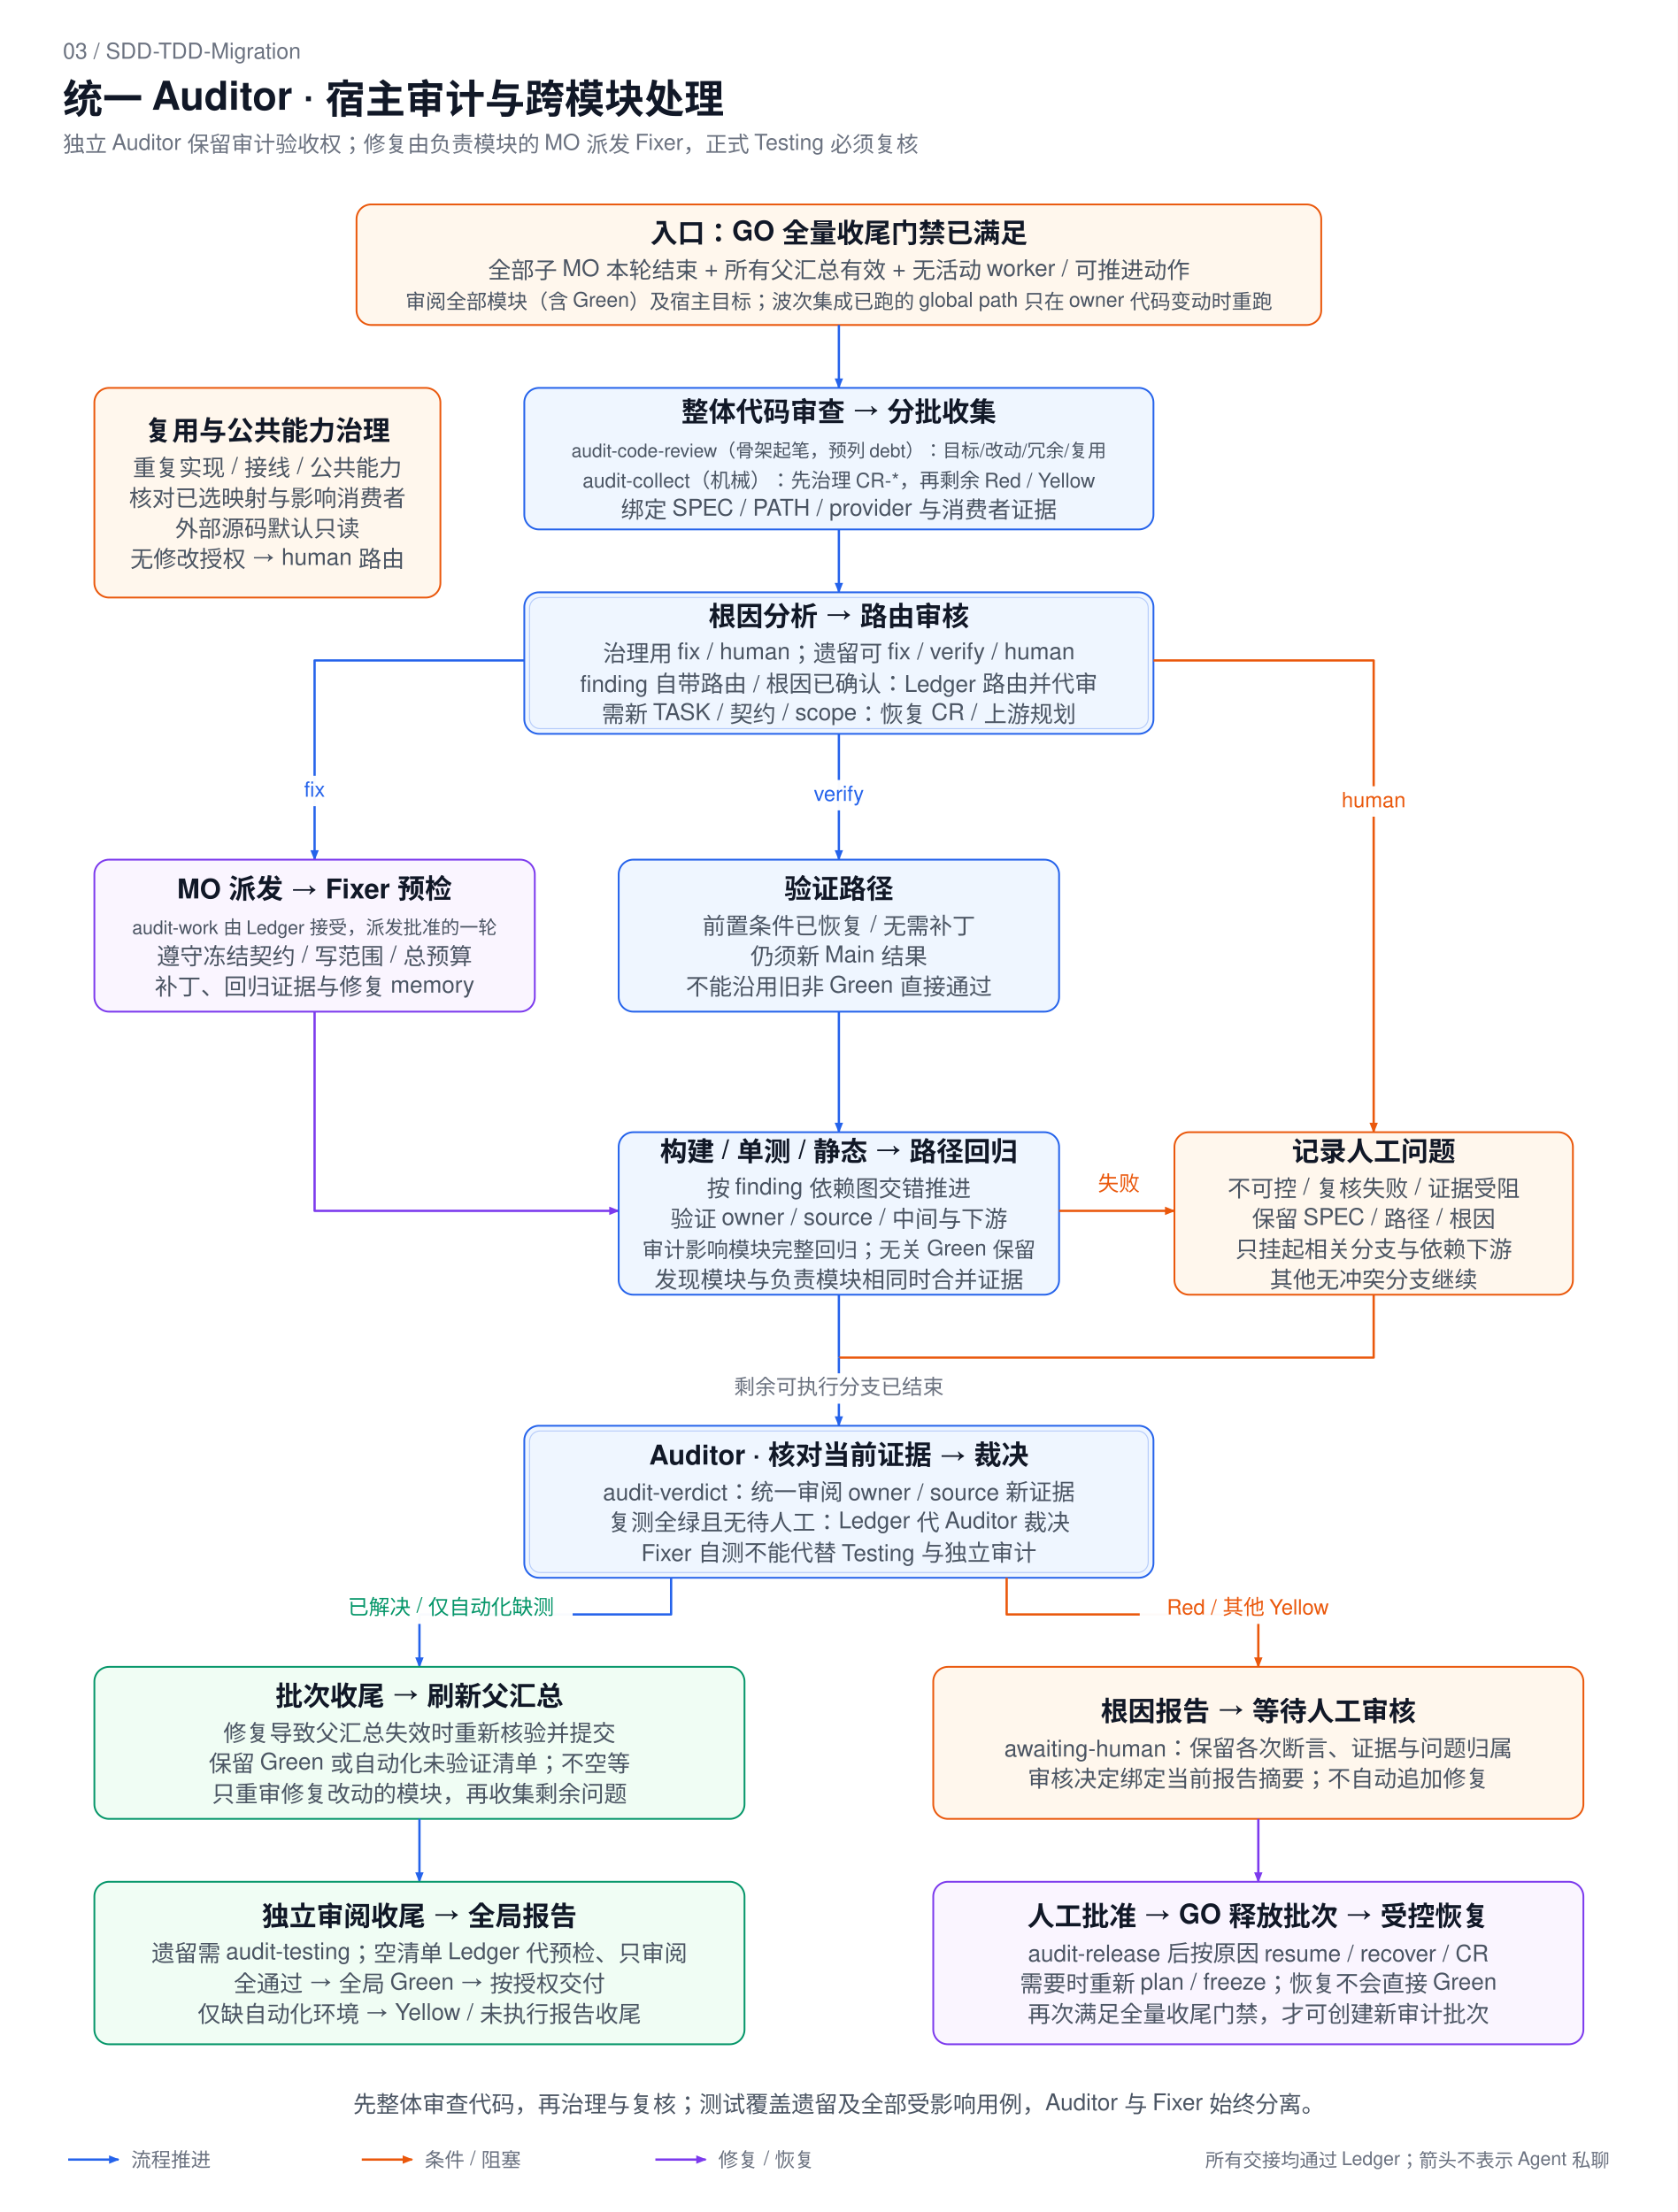
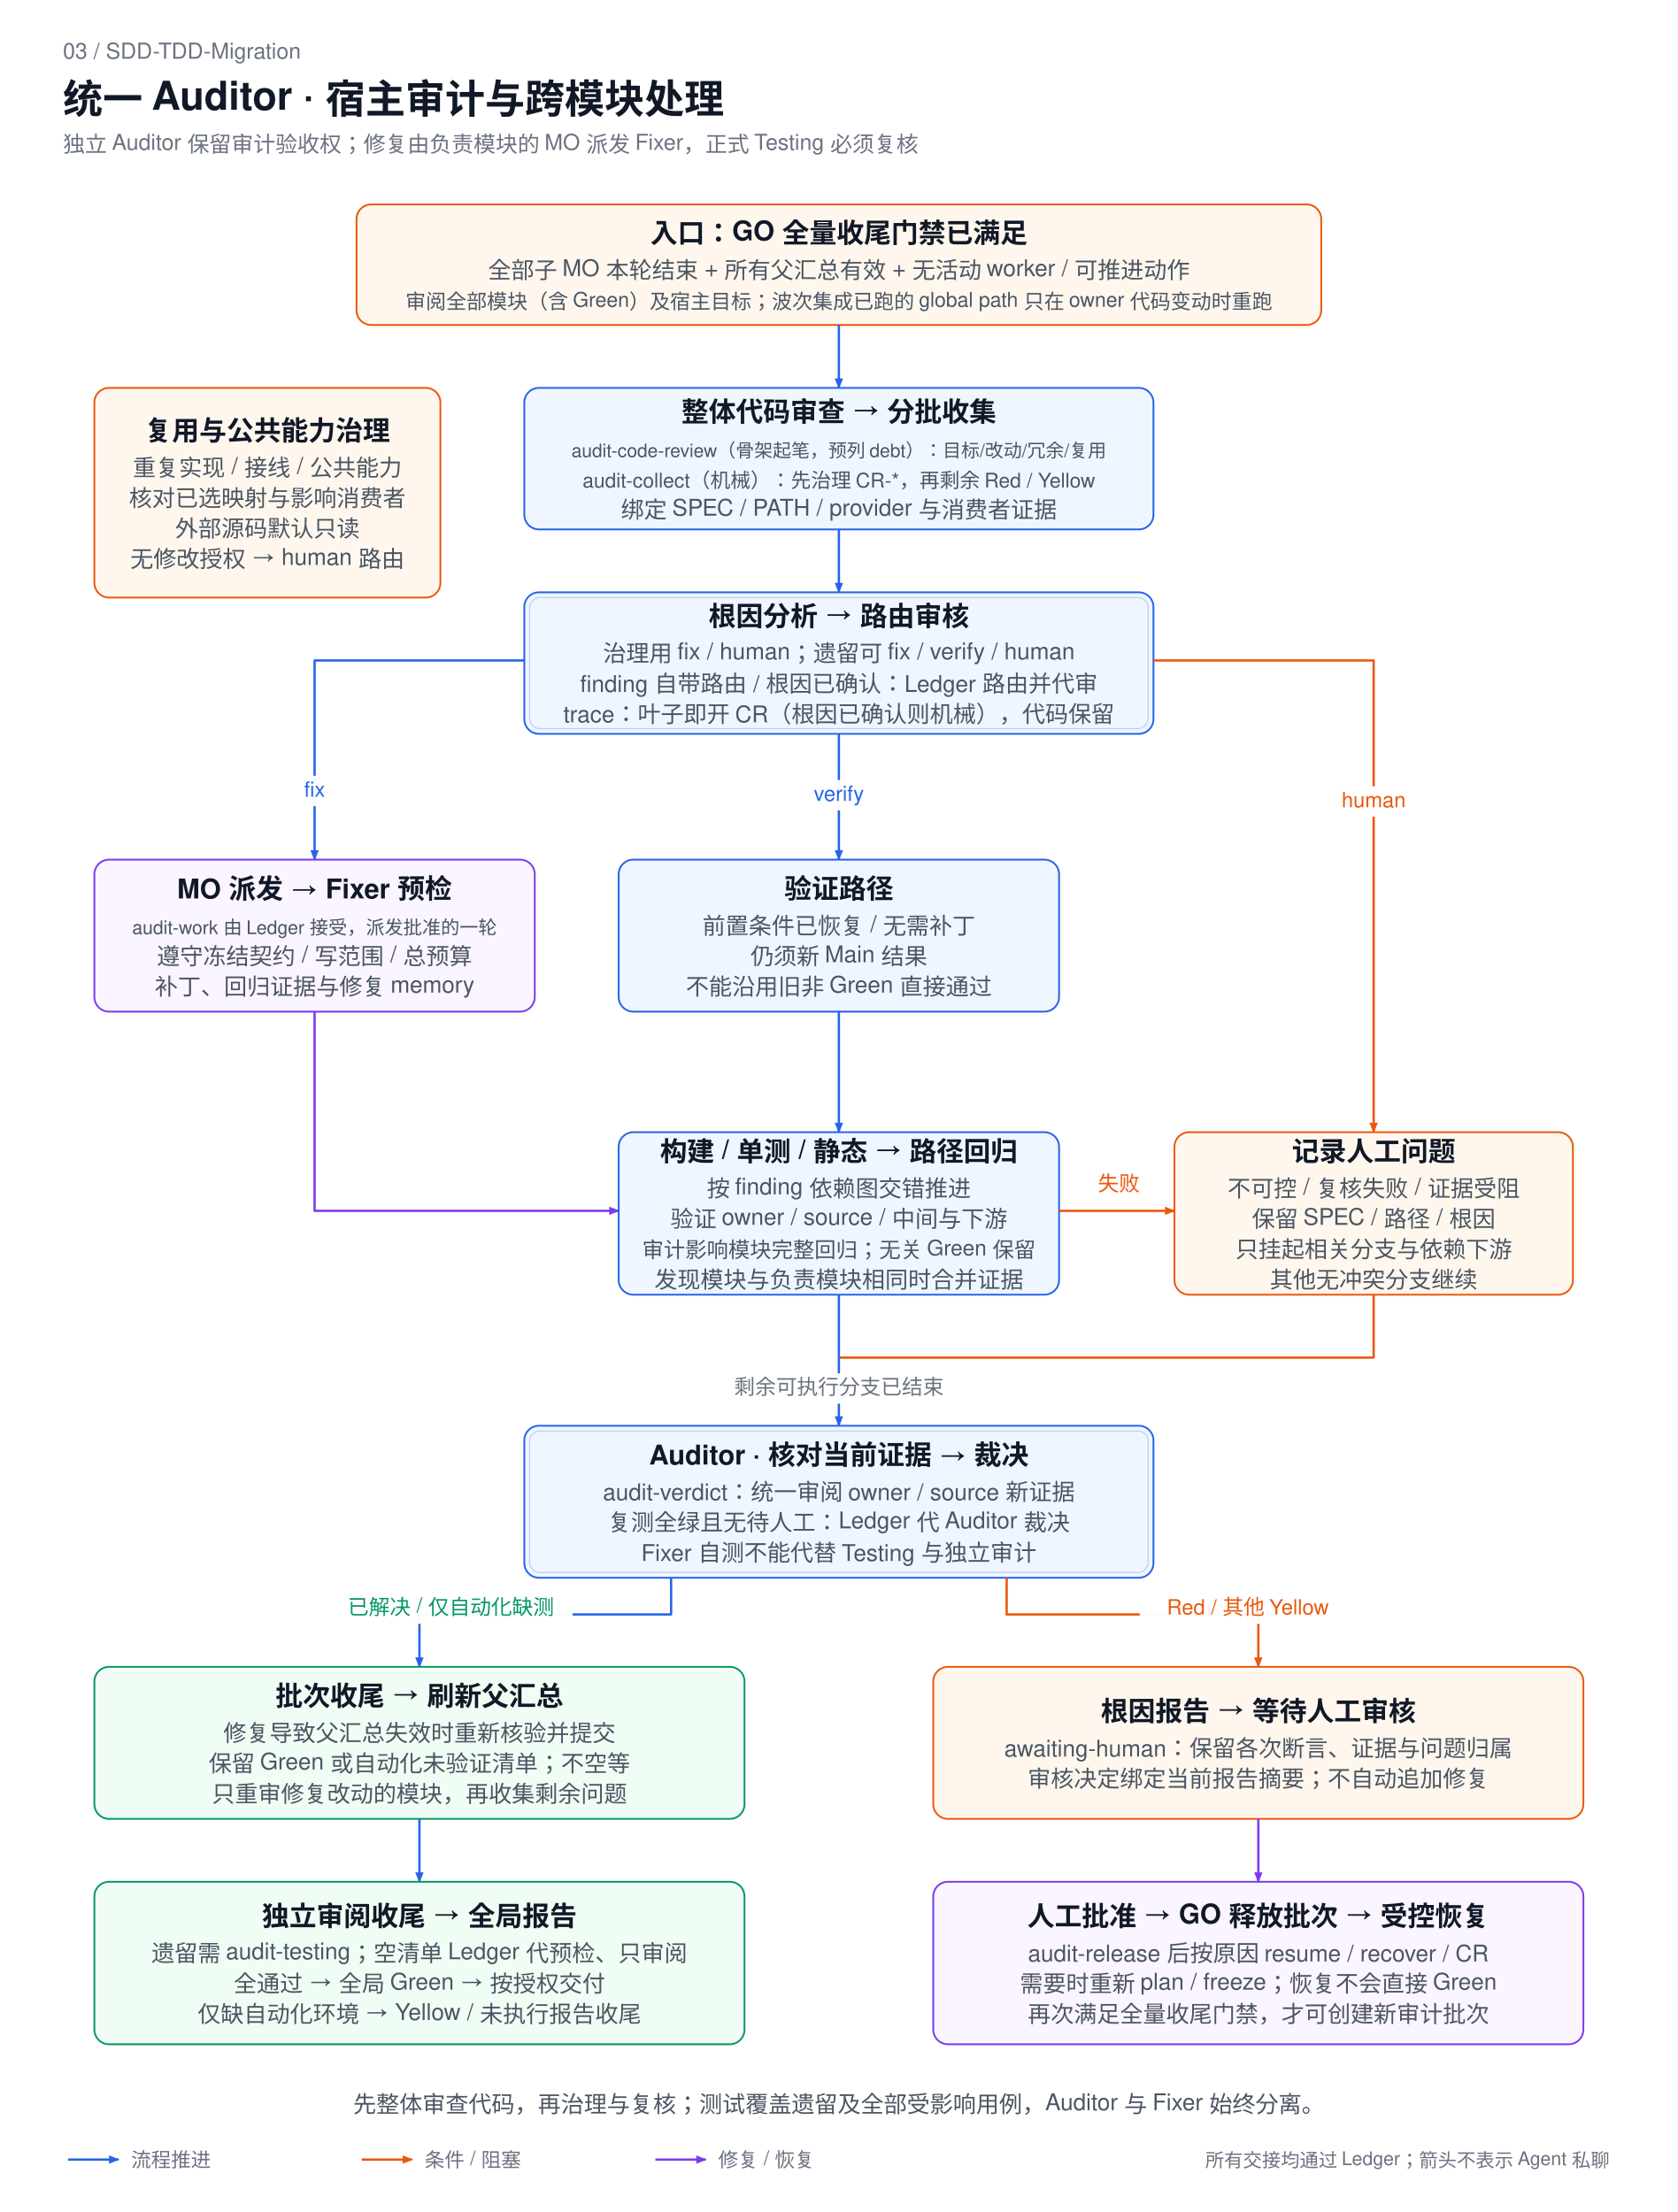
<svg xmlns="http://www.w3.org/2000/svg" width="1600" height="2110" viewBox="0 0 1600 2110" role="img" aria-labelledby="title desc">
  <style>text {font-family: "Helvetica Neue", Helvetica, Arial, "PingFang SC", "Microsoft YaHei", sans-serif;}</style>
  <defs>
    <marker id="arrow-blue" markerWidth="10" markerHeight="8" refX="9" refY="4" orient="auto" markerUnits="userSpaceOnUse">
      <path d="M0,0 L10,4 L0,8 Z" fill="#2563eb" />
    </marker>
    <marker id="arrow-orange" markerWidth="10" markerHeight="8" refX="9" refY="4" orient="auto" markerUnits="userSpaceOnUse">
      <path d="M0,0 L10,4 L0,8 Z" fill="#ea580c" />
    </marker>
    <marker id="arrow-green" markerWidth="10" markerHeight="8" refX="9" refY="4" orient="auto" markerUnits="userSpaceOnUse">
      <path d="M0,0 L10,4 L0,8 Z" fill="#059669" />
    </marker>
    <marker id="arrow-purple" markerWidth="10" markerHeight="8" refX="9" refY="4" orient="auto" markerUnits="userSpaceOnUse">
      <path d="M0,0 L10,4 L0,8 Z" fill="#7c3aed" />
    </marker>
    <marker id="arrow-gray" markerWidth="10" markerHeight="8" refX="9" refY="4" orient="auto" markerUnits="userSpaceOnUse">
      <path d="M0,0 L10,4 L0,8 Z" fill="#6b7280" />
    </marker>
  </defs>
  <rect width="1600" height="2110" fill="white" />
  <text x="60" y="56" font-size="21.00" fill="#6b7280" text-anchor="start" font-weight="400">03  /  SDD-TDD-Migration</text>
  <text x="60" y="108" font-size="38.00" fill="#111827" text-anchor="start" font-weight="700">统一 Auditor · 宿主审计与跨模块处理</text>
  <text x="60" y="145" font-size="21.00" fill="#6b7280" text-anchor="start" font-weight="400">独立 Auditor 保留审计验收权；修复由负责模块的 MO 派发 Fixer，正式 Testing 必须复核</text>
  <rect x="340" y="195" width="920" height="115" rx="14" fill="#fff7ed" stroke="#ea580c" stroke-width="1.7" />
  <text x="800.0" y="231.5" font-size="26.00" fill="#111827" text-anchor="middle" font-weight="650">入口：GO 全量收尾门禁已满足</text>
  <text x="800.0" y="265.5" font-size="22.00" fill="#4b5563" text-anchor="middle" font-weight="400">全部子 MO 本轮结束 + 所有父汇总有效 + 无活动 worker / 可推进动作</text>
  <text x="800.0" y="294.5" font-size="19.42" fill="#4b5563" text-anchor="middle" font-weight="400">审阅全部模块（含 Green）及宿主目标；波次集成已跑的 global path 只在 owner 代码变动时重跑</text>
  <path d="M800,310 L800,370" fill="none" stroke="#2563eb" stroke-width="2.2" stroke-linejoin="round" marker-end="url(#arrow-blue)" />
  <rect x="500" y="370" width="600" height="135" rx="14" fill="#eff6ff" stroke="#2563eb" stroke-width="1.7" />
  <text x="800.0" y="402.0" font-size="26.00" fill="#111827" text-anchor="middle" font-weight="650">整体代码审查 → 分批收集</text>
  <text x="800.0" y="436.0" font-size="17.67" fill="#4b5563" text-anchor="middle" font-weight="400">audit-code-review（骨架起笔，预列 debt）：目标/改动/冗余/复用</text>
  <text x="800.0" y="465.0" font-size="19.21" fill="#4b5563" text-anchor="middle" font-weight="400">audit-collect（机械）：先治理 CR-*，再剩余 Red / Yellow</text>
  <text x="800.0" y="494.0" font-size="22.00" fill="#4b5563" text-anchor="middle" font-weight="400">绑定 SPEC / PATH / provider 与消费者证据</text>
  <path d="M800,505 L800,565" fill="none" stroke="#2563eb" stroke-width="2.2" stroke-linejoin="round" marker-end="url(#arrow-blue)" />
  <rect x="500" y="565" width="600" height="135" rx="14" fill="#eff6ff" stroke="#2563eb" stroke-width="1.7" />
  <rect x="505" y="570" width="590" height="125" rx="10" fill="none" stroke="#2563eb" stroke-opacity="0.28" />
  <text x="800.0" y="597.0" font-size="26.00" fill="#111827" text-anchor="middle" font-weight="650">根因分析 → 路由审核</text>
  <text x="800.0" y="631.0" font-size="22.00" fill="#4b5563" text-anchor="middle" font-weight="400">治理用 fix / human；遗留可 fix / verify / human</text>
  <text x="800.0" y="660.0" font-size="22.00" fill="#4b5563" text-anchor="middle" font-weight="400">finding 自带路由 / 根因已确认：Ledger 路由并代审</text>
-   <text x="800.0" y="689.0" font-size="22.00" fill="#4b5563" text-anchor="middle" font-weight="400">需新 TASK / 契约 / scope：恢复 CR / 上游规划</text>
+   <text x="800.0" y="689.0" font-size="22.00" fill="#4b5563" text-anchor="middle" font-weight="400">trace：叶子即开 CR（根因已确认则机械），代码保留</text>
  <rect x="90" y="370" width="330" height="200" rx="14" fill="#fff7ed" stroke="#ea580c" stroke-width="1.7" />
  <text x="255.0" y="420.0" font-size="26.00" fill="#111827" text-anchor="middle" font-weight="650">复用与公共能力治理</text>
  <text x="255.0" y="454.0" font-size="22.00" fill="#4b5563" text-anchor="middle" font-weight="400">重复实现 / 接线 / 公共能力</text>
  <text x="255.0" y="483.0" font-size="22.00" fill="#4b5563" text-anchor="middle" font-weight="400">核对已选映射与影响消费者</text>
  <text x="255.0" y="512.0" font-size="22.00" fill="#4b5563" text-anchor="middle" font-weight="400">外部源码默认只读</text>
  <text x="255.0" y="541.0" font-size="22.00" fill="#4b5563" text-anchor="middle" font-weight="400">无修改授权 → human 路由</text>
  <path d="M500,630 L300,630 L300,820" fill="none" stroke="#2563eb" stroke-width="2.2" stroke-linejoin="round" marker-end="url(#arrow-blue)" />
  <rect x="273.9" y="740" width="52.2" height="29" rx="4" fill="white" opacity="0.97" />
  <text x="300" y="760" font-size="20.00" fill="#2563eb" text-anchor="middle" font-weight="400">fix</text>
  <path d="M800,700 L800,820" fill="none" stroke="#2563eb" stroke-width="2.2" stroke-linejoin="round" marker-end="url(#arrow-blue)" />
  <rect x="756.8" y="744" width="86.4" height="29" rx="4" fill="white" opacity="0.97" />
  <text x="800" y="764" font-size="20.00" fill="#2563eb" text-anchor="middle" font-weight="400">verify</text>
  <path d="M1100,630 L1310,630 L1310,1080" fill="none" stroke="#ea580c" stroke-width="2.2" stroke-linejoin="round" marker-end="url(#arrow-orange)" />
  <rect x="1272.5" y="750" width="75.0" height="29" rx="4" fill="white" opacity="0.97" />
  <text x="1310" y="770" font-size="20.00" fill="#ea580c" text-anchor="middle" font-weight="400">human</text>
  <rect x="90" y="820" width="420" height="145" rx="14" fill="#faf5ff" stroke="#7c3aed" stroke-width="1.7" />
  <text x="300.0" y="857.0" font-size="26.00" fill="#111827" text-anchor="middle" font-weight="650">MO 派发 → Fixer 预检</text>
  <text x="300.0" y="891.0" font-size="17.87" fill="#4b5563" text-anchor="middle" font-weight="400">audit-work 由 Ledger 接受，派发批准的一轮</text>
  <text x="300.0" y="920.0" font-size="22.00" fill="#4b5563" text-anchor="middle" font-weight="400">遵守冻结契约 / 写范围 / 总预算</text>
  <text x="300.0" y="949.0" font-size="22.00" fill="#4b5563" text-anchor="middle" font-weight="400">补丁、回归证据与修复 memory</text>
  <rect x="590" y="820" width="420" height="145" rx="14" fill="#eff6ff" stroke="#2563eb" stroke-width="1.7" />
  <text x="800.0" y="857.0" font-size="26.00" fill="#111827" text-anchor="middle" font-weight="650">验证路径</text>
  <text x="800.0" y="891.0" font-size="22.00" fill="#4b5563" text-anchor="middle" font-weight="400">前置条件已恢复 / 无需补丁</text>
  <text x="800.0" y="920.0" font-size="22.00" fill="#4b5563" text-anchor="middle" font-weight="400">仍须新 Main 结果</text>
  <text x="800.0" y="949.0" font-size="22.00" fill="#4b5563" text-anchor="middle" font-weight="400">不能沿用旧非 Green 直接通过</text>
  <path d="M300,965 L300,1155 L590,1155" fill="none" stroke="#7c3aed" stroke-width="2.2" stroke-linejoin="round" marker-end="url(#arrow-purple)" />
  <path d="M800,965 L800,1080" fill="none" stroke="#2563eb" stroke-width="2.2" stroke-linejoin="round" marker-end="url(#arrow-blue)" />
  <rect x="590" y="1080" width="420" height="155" rx="14" fill="#eff6ff" stroke="#2563eb" stroke-width="1.7" />
  <text x="800.0" y="1107.5" font-size="25.78" fill="#111827" text-anchor="middle" font-weight="650">构建 / 单测 / 静态 → 路径回归</text>
  <text x="800.0" y="1141.5" font-size="22.00" fill="#4b5563" text-anchor="middle" font-weight="400">按 finding 依赖图交错推进</text>
  <text x="800.0" y="1170.5" font-size="22.00" fill="#4b5563" text-anchor="middle" font-weight="400">验证 owner / source / 中间与下游</text>
  <text x="800.0" y="1199.5" font-size="20.54" fill="#4b5563" text-anchor="middle" font-weight="400">审计影响模块完整回归；无关 Green 保留</text>
  <text x="800.0" y="1228.5" font-size="22.00" fill="#4b5563" text-anchor="middle" font-weight="400">发现模块与负责模块相同时合并证据</text>
  <path d="M1010,1155 L1120,1155" fill="none" stroke="#ea580c" stroke-width="2.2" stroke-linejoin="round" marker-end="url(#arrow-orange)" />
  <rect x="1038.0" y="1116" width="58" height="29" rx="4" fill="white" opacity="0.97" />
  <text x="1067" y="1136" font-size="20.00" fill="#ea580c" text-anchor="middle" font-weight="400">失败</text>
  <rect x="1120" y="1080" width="380" height="155" rx="14" fill="#fff7ed" stroke="#ea580c" stroke-width="1.7" />
  <text x="1310.0" y="1107.5" font-size="26.00" fill="#111827" text-anchor="middle" font-weight="650">记录人工问题</text>
  <text x="1310.0" y="1141.5" font-size="22.00" fill="#4b5563" text-anchor="middle" font-weight="400">不可控 / 复核失败 / 证据受阻</text>
  <text x="1310.0" y="1170.5" font-size="22.00" fill="#4b5563" text-anchor="middle" font-weight="400">保留 SPEC / 路径 / 根因</text>
  <text x="1310.0" y="1199.5" font-size="22.00" fill="#4b5563" text-anchor="middle" font-weight="400">只挂起相关分支与依赖下游</text>
  <text x="1310.0" y="1228.5" font-size="22.00" fill="#4b5563" text-anchor="middle" font-weight="400">其他无冲突分支继续</text>
  <path d="M800,1235 L800,1295" fill="none" stroke="#2563eb" stroke-width="2.2" stroke-linejoin="round" />
  <path d="M1310,1235 L1310,1295 L800,1295" fill="none" stroke="#ea580c" stroke-width="2.2" stroke-linejoin="round" />
  <path d="M800,1295 L800,1360" fill="none" stroke="#2563eb" stroke-width="2.2" stroke-linejoin="round" marker-end="url(#arrow-blue)" />
  <rect x="691.0" y="1310" width="218" height="29" rx="4" fill="white" opacity="0.97" />
  <text x="800" y="1330" font-size="20.00" fill="#6b7280" text-anchor="middle" font-weight="400">剩余可执行分支已结束</text>
  <rect x="500" y="1360" width="600" height="145" rx="14" fill="#eff6ff" stroke="#2563eb" stroke-width="1.7" />
  <rect x="505" y="1365" width="590" height="135" rx="10" fill="none" stroke="#2563eb" stroke-opacity="0.28" />
  <text x="800.0" y="1397.0" font-size="26.00" fill="#111827" text-anchor="middle" font-weight="650">Auditor · 核对当前证据 → 裁决</text>
  <text x="800.0" y="1431.0" font-size="22.00" fill="#4b5563" text-anchor="middle" font-weight="400">audit-verdict：统一审阅 owner / source 新证据</text>
  <text x="800.0" y="1460.0" font-size="22.00" fill="#4b5563" text-anchor="middle" font-weight="400">复测全绿且无待人工：Ledger 代 Auditor 裁决</text>
  <text x="800.0" y="1489.0" font-size="22.00" fill="#4b5563" text-anchor="middle" font-weight="400">Fixer 自测不能代替 Testing 与独立审计</text>
  <path d="M640,1505 L640,1540 L400,1540 L400,1590" fill="none" stroke="#2563eb" stroke-width="2.2" stroke-linejoin="round" marker-end="url(#arrow-blue)" />
  <rect x="313.9" y="1520" width="232.2" height="29" rx="4" fill="white" opacity="0.97" />
  <text x="430" y="1540" font-size="20.00" fill="#059669" text-anchor="middle" font-weight="400">已解决 / 仅自动化缺测</text>
  <path d="M960,1505 L960,1540 L1200,1540 L1200,1590" fill="none" stroke="#ea580c" stroke-width="2.2" stroke-linejoin="round" marker-end="url(#arrow-orange)" />
  <rect x="1086.9" y="1520" width="206.2" height="29" rx="4" fill="white" opacity="0.97" />
  <text x="1190" y="1540" font-size="20.00" fill="#ea580c" text-anchor="middle" font-weight="400">Red / 其他 Yellow</text>
  <rect x="90" y="1590" width="620" height="145" rx="14" fill="#f0fdf4" stroke="#059669" stroke-width="1.7" />
  <text x="400.0" y="1627.0" font-size="26.00" fill="#111827" text-anchor="middle" font-weight="650">批次收尾 → 刷新父汇总</text>
  <text x="400.0" y="1661.0" font-size="22.00" fill="#4b5563" text-anchor="middle" font-weight="400">修复导致父汇总失效时重新核验并提交</text>
  <text x="400.0" y="1690.0" font-size="22.00" fill="#4b5563" text-anchor="middle" font-weight="400">保留 Green 或自动化未验证清单；不空等</text>
  <text x="400.0" y="1719.0" font-size="22.00" fill="#4b5563" text-anchor="middle" font-weight="400">只重审修复改动的模块，再收集剩余问题</text>
  <rect x="890" y="1590" width="620" height="145" rx="14" fill="#fff7ed" stroke="#ea580c" stroke-width="1.7" />
  <text x="1200.0" y="1641.5" font-size="26.00" fill="#111827" text-anchor="middle" font-weight="650">根因报告 → 等待人工审核</text>
  <text x="1200.0" y="1675.5" font-size="22.00" fill="#4b5563" text-anchor="middle" font-weight="400">awaiting-human：保留各次断言、证据与问题归属</text>
  <text x="1200.0" y="1704.5" font-size="22.00" fill="#4b5563" text-anchor="middle" font-weight="400">审核决定绑定当前报告摘要；不自动追加修复</text>
  <path d="M400,1735 L400,1795" fill="none" stroke="#2563eb" stroke-width="2.2" stroke-linejoin="round" marker-end="url(#arrow-blue)" />
  <rect x="90" y="1795" width="620" height="155" rx="14" fill="#f0fdf4" stroke="#059669" stroke-width="1.7" />
  <text x="400.0" y="1837.0" font-size="26.00" fill="#111827" text-anchor="middle" font-weight="650">独立审阅收尾 → 全局报告</text>
  <text x="400.0" y="1871.0" font-size="22.00" fill="#4b5563" text-anchor="middle" font-weight="400">遗留需 audit-testing；空清单 Ledger 代预检、只审阅</text>
  <text x="400.0" y="1900.0" font-size="22.00" fill="#4b5563" text-anchor="middle" font-weight="400">全通过 → 全局 Green → 按授权交付</text>
  <text x="400.0" y="1929.0" font-size="22.00" fill="#4b5563" text-anchor="middle" font-weight="400">仅缺自动化环境 → Yellow / 未执行报告收尾</text>
  <path d="M1200,1735 L1200,1795" fill="none" stroke="#7c3aed" stroke-width="2.2" stroke-linejoin="round" marker-end="url(#arrow-purple)" />
  <rect x="890" y="1795" width="620" height="155" rx="14" fill="#faf5ff" stroke="#7c3aed" stroke-width="1.7" />
  <text x="1200.0" y="1837.0" font-size="26.00" fill="#111827" text-anchor="middle" font-weight="650">人工批准 → GO 释放批次 → 受控恢复</text>
  <text x="1200.0" y="1871.0" font-size="22.00" fill="#4b5563" text-anchor="middle" font-weight="400">audit-release 后按原因 resume / recover / CR</text>
  <text x="1200.0" y="1900.0" font-size="22.00" fill="#4b5563" text-anchor="middle" font-weight="400">需要时重新 plan / freeze；恢复不会直接 Green</text>
  <text x="1200.0" y="1929.0" font-size="22.00" fill="#4b5563" text-anchor="middle" font-weight="400">再次满足全量收尾门禁，才可创建新审计批次</text>
  <text x="800" y="2015" font-size="22.00" fill="#4b5563" text-anchor="middle" font-weight="400">先整体审查代码，再治理与复核；测试覆盖遗留及全部受影响用例，Auditor 与 Fixer 始终分离。</text>
  <path d="M65,2060 L113,2060" fill="none" stroke="#2563eb" stroke-width="2.2" stroke-linejoin="round" marker-end="url(#arrow-blue)" />
  <text x="125" y="2067" font-size="19.00" fill="#6b7280" text-anchor="start" font-weight="400">流程推进</text>
  <path d="M345,2060 L393,2060" fill="none" stroke="#ea580c" stroke-width="2.2" stroke-linejoin="round" marker-end="url(#arrow-orange)" />
  <text x="405" y="2067" font-size="19.00" fill="#6b7280" text-anchor="start" font-weight="400">条件 / 阻塞</text>
  <path d="M625,2060 L673,2060" fill="none" stroke="#7c3aed" stroke-width="2.2" stroke-linejoin="round" marker-end="url(#arrow-purple)" />
  <text x="685" y="2067" font-size="19.00" fill="#6b7280" text-anchor="start" font-weight="400">修复 / 恢复</text>
  <text x="1535" y="2067" font-size="18.00" fill="#6b7280" text-anchor="end" font-weight="400">所有交接均通过 Ledger；箭头不表示 Agent 私聊</text>
</svg>
